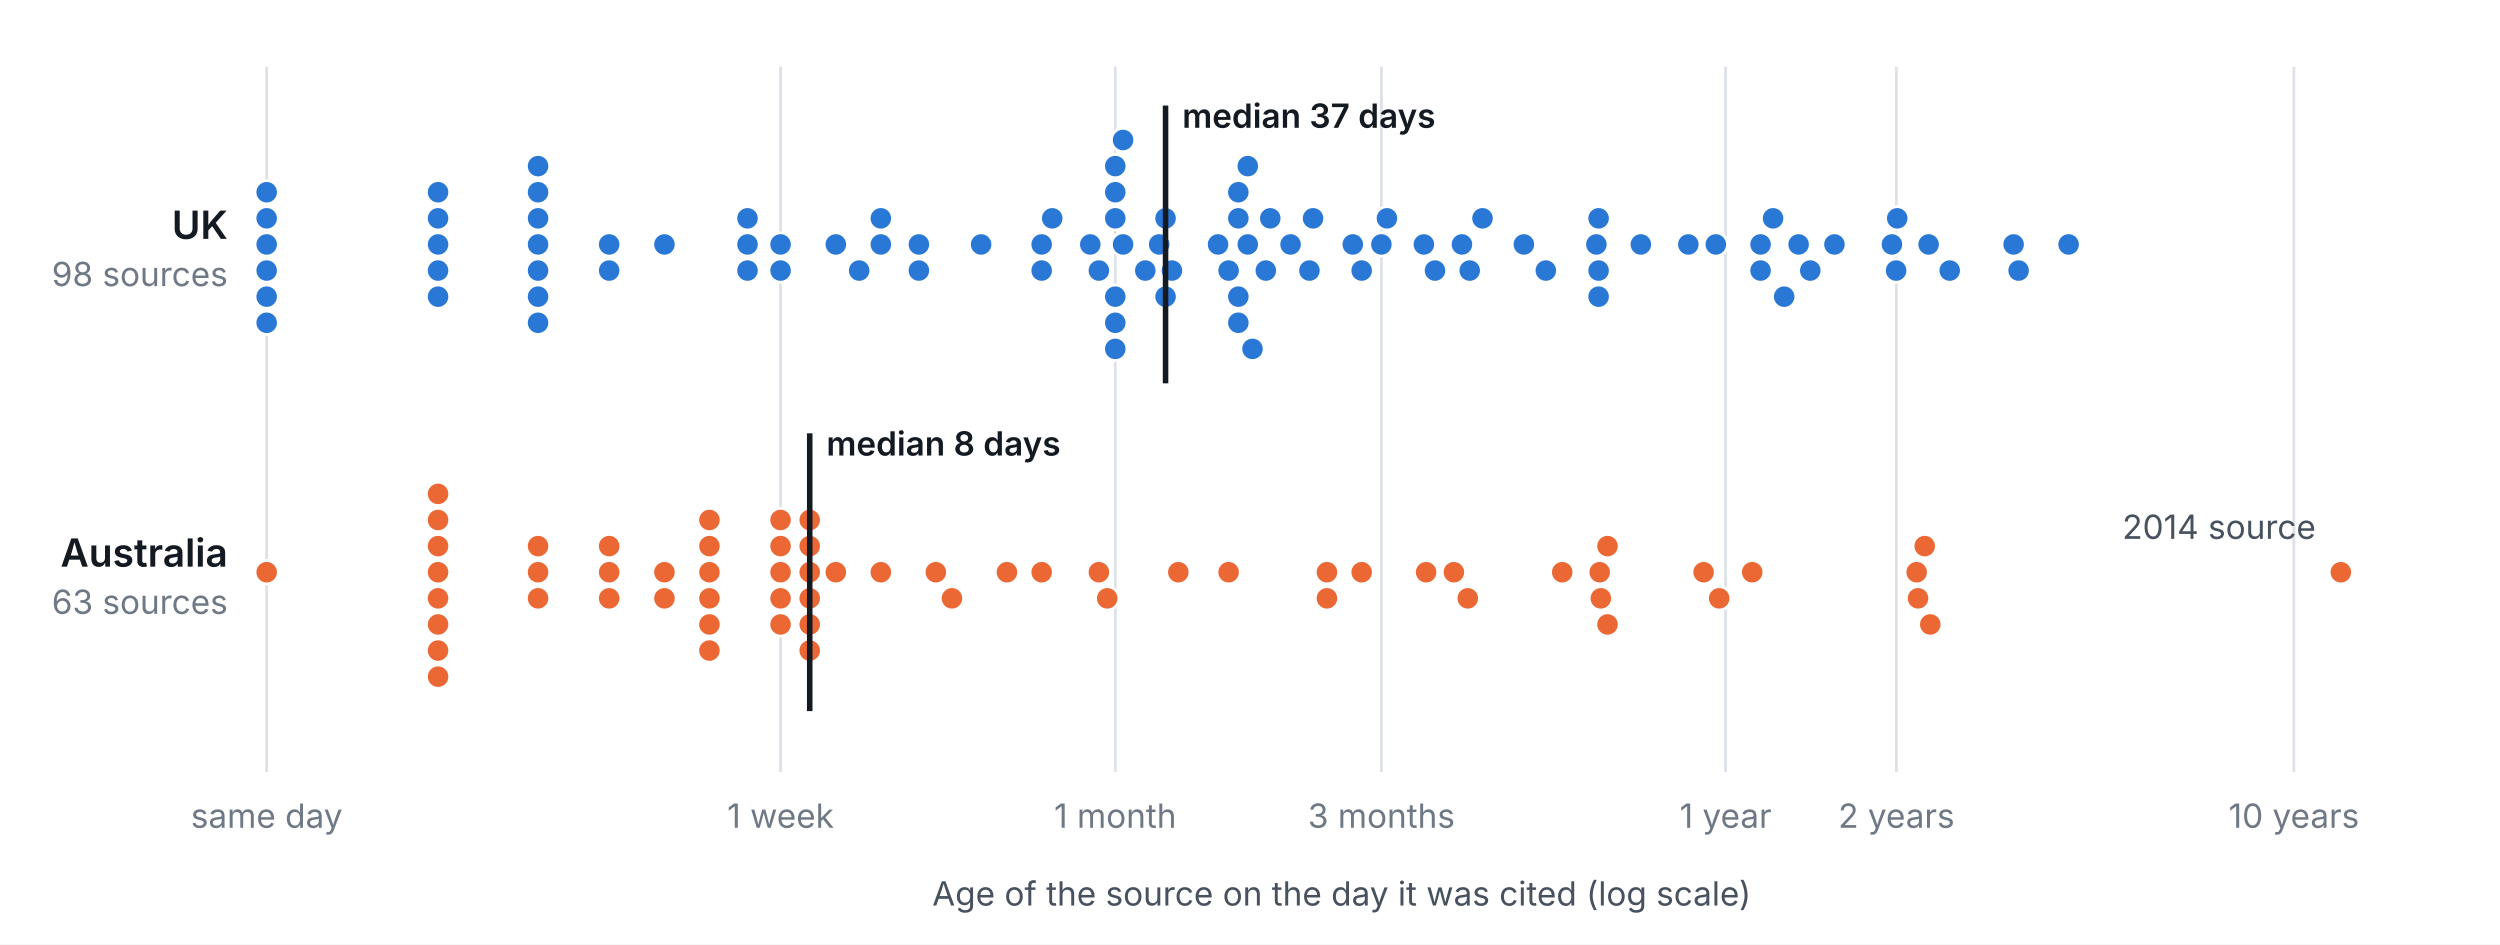
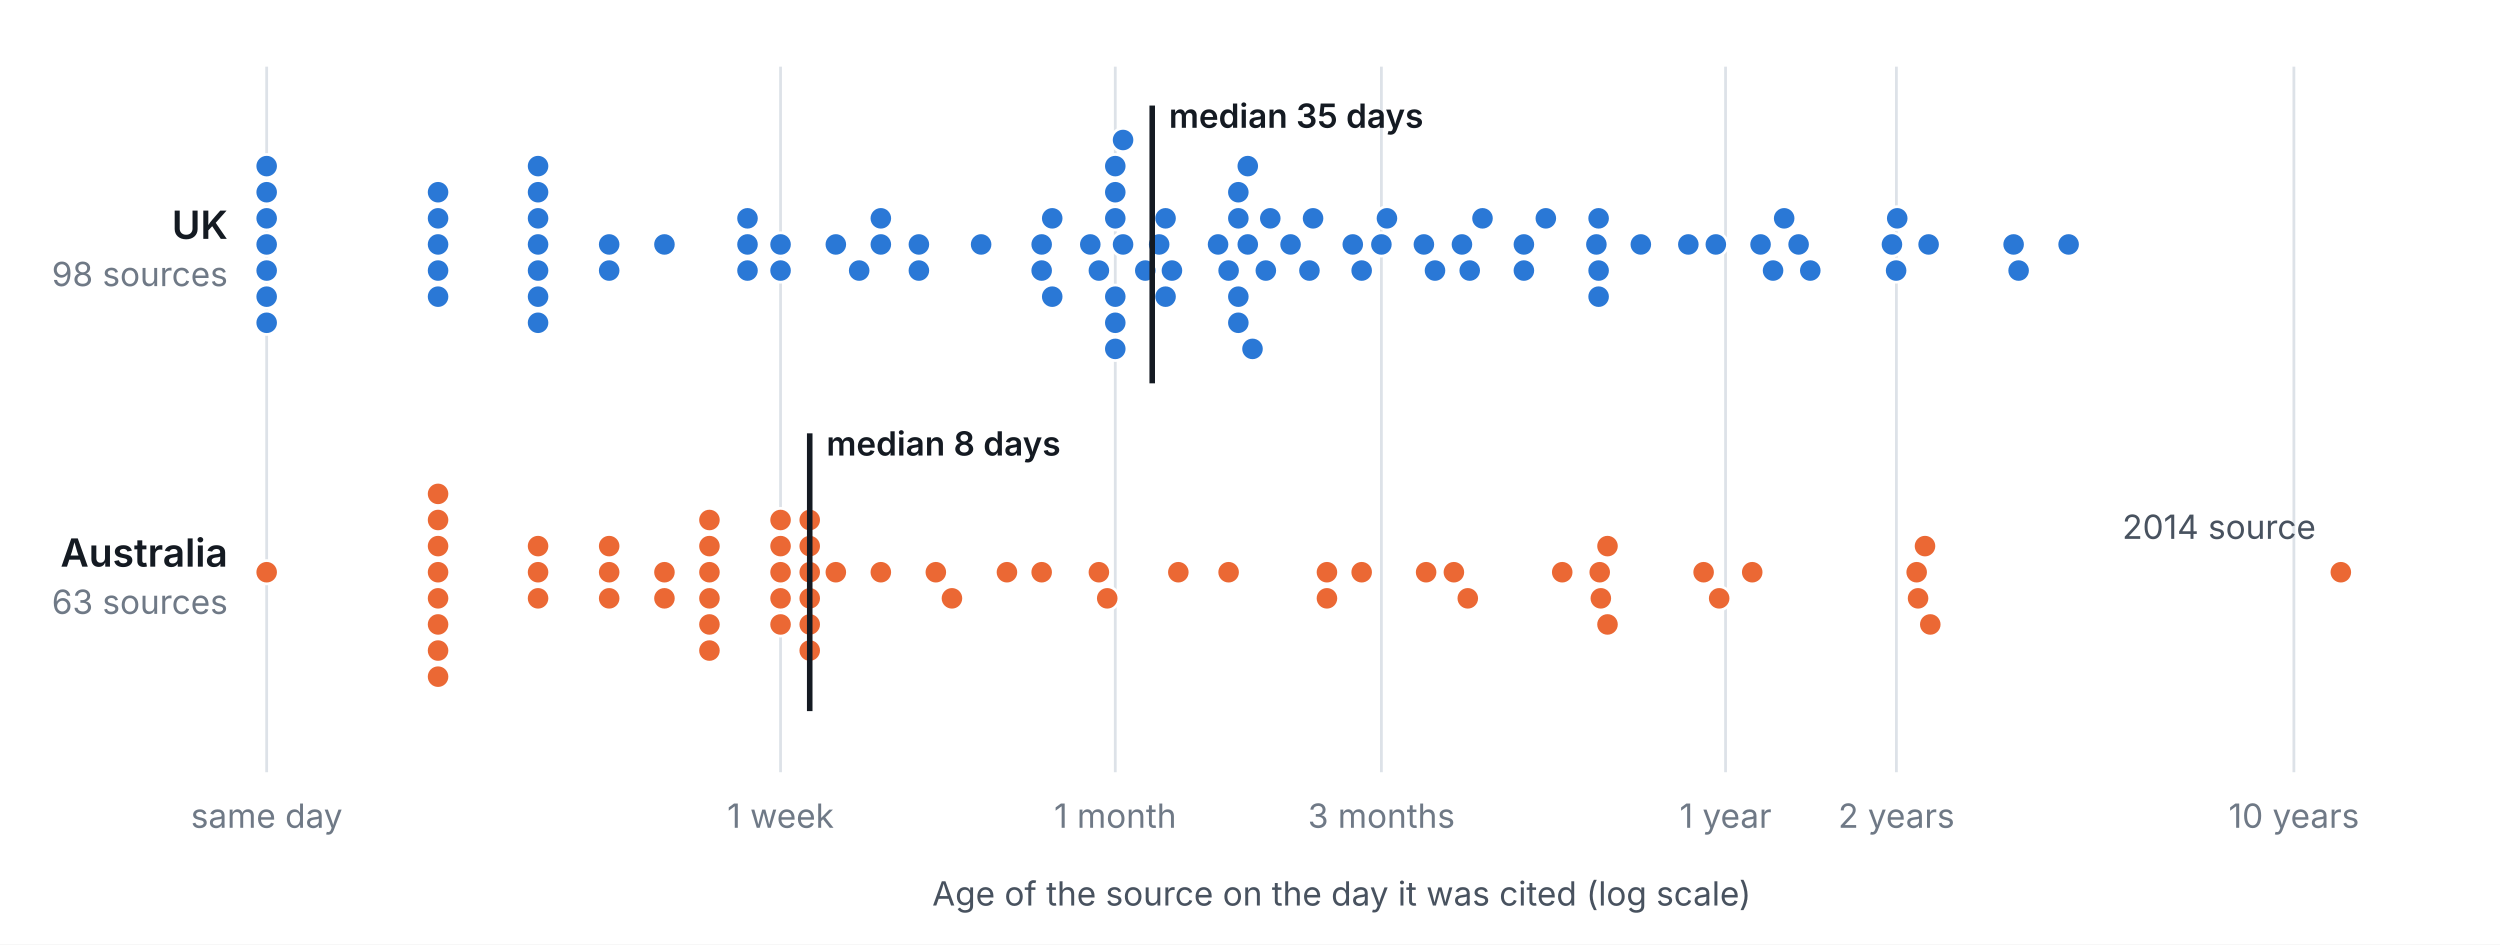
<svg xmlns="http://www.w3.org/2000/svg" viewBox="0 0 900 340" width="900" height="340" font-family="Inter, 'IBM Plex Sans', 'Helvetica Neue', Arial, sans-serif" role="img" aria-label="Dot plot of source age by country">
  <rect width="900" height="340" fill="#ffffff" />
  <line x1="96.0" x2="96.0" y1="24" y2="278" stroke="#dde2e8" />
  <text x="96.0" y="298.0" font-size="12" fill="#6f7986" text-anchor="middle" font-weight="400">same day</text>
  <line x1="281.0" x2="281.0" y1="24" y2="278" stroke="#dde2e8" />
  <text x="281.0" y="298.0" font-size="12" fill="#6f7986" text-anchor="middle" font-weight="400">1 week</text>
  <line x1="401.5" x2="401.5" y1="24" y2="278" stroke="#dde2e8" />
  <text x="401.5" y="298.0" font-size="12" fill="#6f7986" text-anchor="middle" font-weight="400">1 month</text>
  <line x1="497.3" x2="497.3" y1="24" y2="278" stroke="#dde2e8" />
  <text x="497.3" y="298.0" font-size="12" fill="#6f7986" text-anchor="middle" font-weight="400">3 months</text>
  <line x1="621.2" x2="621.2" y1="24" y2="278" stroke="#dde2e8" />
  <text x="621.2" y="298.0" font-size="12" fill="#6f7986" text-anchor="middle" font-weight="400">1 year</text>
  <line x1="682.7" x2="682.7" y1="24" y2="278" stroke="#dde2e8" />
  <text x="682.7" y="298.0" font-size="12" fill="#6f7986" text-anchor="middle" font-weight="400">2 years</text>
  <line x1="825.8" x2="825.8" y1="24" y2="278" stroke="#dde2e8" />
  <text x="825.8" y="298.0" font-size="12" fill="#6f7986" text-anchor="middle" font-weight="400">10 years</text>
  <text x="483.0" y="326.0" font-size="12" fill="#48525f" text-anchor="middle" font-weight="400">Age of the source on the day it was cited (log scale)</text>
  <circle cx="96.0" cy="88.0" r="4.2" fill="#2a78d6" stroke="#ffffff" stroke-width="1" />
  <circle cx="96.0" cy="97.4" r="4.2" fill="#2a78d6" stroke="#ffffff" stroke-width="1" />
  <circle cx="96.0" cy="78.6" r="4.2" fill="#2a78d6" stroke="#ffffff" stroke-width="1" />
  <circle cx="96.0" cy="106.8" r="4.2" fill="#2a78d6" stroke="#ffffff" stroke-width="1" />
  <circle cx="96.0" cy="69.2" r="4.2" fill="#2a78d6" stroke="#ffffff" stroke-width="1" />
  <circle cx="96.0" cy="116.2" r="4.2" fill="#2a78d6" stroke="#ffffff" stroke-width="1" />
+   <circle cx="96.0" cy="59.8" r="4.2" fill="#2a78d6" stroke="#ffffff" stroke-width="1" />
  <circle cx="157.7" cy="88.0" r="4.2" fill="#2a78d6" stroke="#ffffff" stroke-width="1" />
  <circle cx="157.7" cy="97.4" r="4.2" fill="#2a78d6" stroke="#ffffff" stroke-width="1" />
  <circle cx="157.7" cy="78.6" r="4.2" fill="#2a78d6" stroke="#ffffff" stroke-width="1" />
  <circle cx="157.7" cy="106.8" r="4.2" fill="#2a78d6" stroke="#ffffff" stroke-width="1" />
  <circle cx="157.7" cy="69.2" r="4.2" fill="#2a78d6" stroke="#ffffff" stroke-width="1" />
  <circle cx="193.7" cy="88.0" r="4.2" fill="#2a78d6" stroke="#ffffff" stroke-width="1" />
  <circle cx="193.7" cy="97.4" r="4.2" fill="#2a78d6" stroke="#ffffff" stroke-width="1" />
  <circle cx="193.7" cy="78.6" r="4.2" fill="#2a78d6" stroke="#ffffff" stroke-width="1" />
  <circle cx="193.7" cy="106.8" r="4.2" fill="#2a78d6" stroke="#ffffff" stroke-width="1" />
  <circle cx="193.7" cy="69.2" r="4.2" fill="#2a78d6" stroke="#ffffff" stroke-width="1" />
  <circle cx="193.7" cy="116.2" r="4.2" fill="#2a78d6" stroke="#ffffff" stroke-width="1" />
  <circle cx="193.7" cy="59.8" r="4.2" fill="#2a78d6" stroke="#ffffff" stroke-width="1" />
  <circle cx="219.3" cy="88.0" r="4.2" fill="#2a78d6" stroke="#ffffff" stroke-width="1" />
  <circle cx="219.3" cy="97.4" r="4.2" fill="#2a78d6" stroke="#ffffff" stroke-width="1" />
  <circle cx="239.2" cy="88.0" r="4.2" fill="#2a78d6" stroke="#ffffff" stroke-width="1" />
  <circle cx="269.1" cy="88.0" r="4.2" fill="#2a78d6" stroke="#ffffff" stroke-width="1" />
  <circle cx="269.1" cy="97.4" r="4.2" fill="#2a78d6" stroke="#ffffff" stroke-width="1" />
  <circle cx="269.1" cy="78.6" r="4.2" fill="#2a78d6" stroke="#ffffff" stroke-width="1" />
  <circle cx="281.0" cy="88.0" r="4.2" fill="#2a78d6" stroke="#ffffff" stroke-width="1" />
  <circle cx="281.0" cy="97.4" r="4.2" fill="#2a78d6" stroke="#ffffff" stroke-width="1" />
  <circle cx="300.9" cy="88.0" r="4.2" fill="#2a78d6" stroke="#ffffff" stroke-width="1" />
  <circle cx="309.3" cy="97.4" r="4.2" fill="#2a78d6" stroke="#ffffff" stroke-width="1" />
  <circle cx="317.1" cy="88.0" r="4.2" fill="#2a78d6" stroke="#ffffff" stroke-width="1" />
  <circle cx="317.1" cy="78.6" r="4.2" fill="#2a78d6" stroke="#ffffff" stroke-width="1" />
  <circle cx="330.8" cy="88.0" r="4.2" fill="#2a78d6" stroke="#ffffff" stroke-width="1" />
  <circle cx="330.8" cy="97.4" r="4.2" fill="#2a78d6" stroke="#ffffff" stroke-width="1" />
  <circle cx="353.2" cy="88.0" r="4.2" fill="#2a78d6" stroke="#ffffff" stroke-width="1" />
  <circle cx="375.0" cy="88.0" r="4.2" fill="#2a78d6" stroke="#ffffff" stroke-width="1" />
  <circle cx="375.0" cy="97.4" r="4.2" fill="#2a78d6" stroke="#ffffff" stroke-width="1" />
  <circle cx="378.8" cy="78.6" r="4.2" fill="#2a78d6" stroke="#ffffff" stroke-width="1" />
+   <circle cx="378.8" cy="106.8" r="4.2" fill="#2a78d6" stroke="#ffffff" stroke-width="1" />
  <circle cx="392.5" cy="88.0" r="4.2" fill="#2a78d6" stroke="#ffffff" stroke-width="1" />
  <circle cx="395.6" cy="97.4" r="4.2" fill="#2a78d6" stroke="#ffffff" stroke-width="1" />
  <circle cx="401.5" cy="78.6" r="4.2" fill="#2a78d6" stroke="#ffffff" stroke-width="1" />
  <circle cx="401.5" cy="106.8" r="4.2" fill="#2a78d6" stroke="#ffffff" stroke-width="1" />
  <circle cx="401.5" cy="69.2" r="4.2" fill="#2a78d6" stroke="#ffffff" stroke-width="1" />
  <circle cx="401.5" cy="116.2" r="4.2" fill="#2a78d6" stroke="#ffffff" stroke-width="1" />
  <circle cx="401.5" cy="59.8" r="4.2" fill="#2a78d6" stroke="#ffffff" stroke-width="1" />
  <circle cx="401.5" cy="125.6" r="4.2" fill="#2a78d6" stroke="#ffffff" stroke-width="1" />
  <circle cx="404.3" cy="88.0" r="4.2" fill="#2a78d6" stroke="#ffffff" stroke-width="1" />
  <circle cx="404.3" cy="50.4" r="4.2" fill="#2a78d6" stroke="#ffffff" stroke-width="1" />
  <circle cx="412.3" cy="97.4" r="4.2" fill="#2a78d6" stroke="#ffffff" stroke-width="1" />
  <circle cx="417.3" cy="88.0" r="4.2" fill="#2a78d6" stroke="#ffffff" stroke-width="1" />
  <circle cx="419.6" cy="78.6" r="4.2" fill="#2a78d6" stroke="#ffffff" stroke-width="1" />
  <circle cx="419.6" cy="106.8" r="4.2" fill="#2a78d6" stroke="#ffffff" stroke-width="1" />
  <circle cx="421.9" cy="97.4" r="4.2" fill="#2a78d6" stroke="#ffffff" stroke-width="1" />
  <circle cx="438.5" cy="88.0" r="4.2" fill="#2a78d6" stroke="#ffffff" stroke-width="1" />
  <circle cx="442.3" cy="97.4" r="4.2" fill="#2a78d6" stroke="#ffffff" stroke-width="1" />
  <circle cx="445.8" cy="78.6" r="4.2" fill="#2a78d6" stroke="#ffffff" stroke-width="1" />
  <circle cx="445.8" cy="106.8" r="4.2" fill="#2a78d6" stroke="#ffffff" stroke-width="1" />
  <circle cx="445.8" cy="69.2" r="4.2" fill="#2a78d6" stroke="#ffffff" stroke-width="1" />
  <circle cx="445.8" cy="116.2" r="4.2" fill="#2a78d6" stroke="#ffffff" stroke-width="1" />
  <circle cx="449.2" cy="88.0" r="4.2" fill="#2a78d6" stroke="#ffffff" stroke-width="1" />
  <circle cx="449.2" cy="59.8" r="4.2" fill="#2a78d6" stroke="#ffffff" stroke-width="1" />
  <circle cx="450.9" cy="125.6" r="4.2" fill="#2a78d6" stroke="#ffffff" stroke-width="1" />
  <circle cx="455.7" cy="97.4" r="4.2" fill="#2a78d6" stroke="#ffffff" stroke-width="1" />
  <circle cx="457.3" cy="78.6" r="4.2" fill="#2a78d6" stroke="#ffffff" stroke-width="1" />
  <circle cx="464.6" cy="88.0" r="4.2" fill="#2a78d6" stroke="#ffffff" stroke-width="1" />
  <circle cx="471.4" cy="97.4" r="4.2" fill="#2a78d6" stroke="#ffffff" stroke-width="1" />
  <circle cx="472.7" cy="78.6" r="4.2" fill="#2a78d6" stroke="#ffffff" stroke-width="1" />
  <circle cx="487.0" cy="88.0" r="4.2" fill="#2a78d6" stroke="#ffffff" stroke-width="1" />
  <circle cx="490.2" cy="97.4" r="4.2" fill="#2a78d6" stroke="#ffffff" stroke-width="1" />
  <circle cx="497.3" cy="88.0" r="4.2" fill="#2a78d6" stroke="#ffffff" stroke-width="1" />
  <circle cx="499.3" cy="78.6" r="4.2" fill="#2a78d6" stroke="#ffffff" stroke-width="1" />
  <circle cx="512.6" cy="88.0" r="4.2" fill="#2a78d6" stroke="#ffffff" stroke-width="1" />
  <circle cx="516.6" cy="97.4" r="4.2" fill="#2a78d6" stroke="#ffffff" stroke-width="1" />
  <circle cx="526.3" cy="88.0" r="4.2" fill="#2a78d6" stroke="#ffffff" stroke-width="1" />
  <circle cx="529.1" cy="97.4" r="4.2" fill="#2a78d6" stroke="#ffffff" stroke-width="1" />
  <circle cx="533.7" cy="78.6" r="4.2" fill="#2a78d6" stroke="#ffffff" stroke-width="1" />
  <circle cx="548.6" cy="88.0" r="4.2" fill="#2a78d6" stroke="#ffffff" stroke-width="1" />
-   <circle cx="556.5" cy="97.4" r="4.2" fill="#2a78d6" stroke="#ffffff" stroke-width="1" />
+   <circle cx="548.6" cy="97.4" r="4.2" fill="#2a78d6" stroke="#ffffff" stroke-width="1" />
+   <circle cx="556.5" cy="78.6" r="4.2" fill="#2a78d6" stroke="#ffffff" stroke-width="1" />
  <circle cx="574.7" cy="88.0" r="4.2" fill="#2a78d6" stroke="#ffffff" stroke-width="1" />
  <circle cx="575.5" cy="97.4" r="4.2" fill="#2a78d6" stroke="#ffffff" stroke-width="1" />
  <circle cx="575.5" cy="78.6" r="4.2" fill="#2a78d6" stroke="#ffffff" stroke-width="1" />
  <circle cx="575.5" cy="106.8" r="4.2" fill="#2a78d6" stroke="#ffffff" stroke-width="1" />
  <circle cx="590.7" cy="88.0" r="4.2" fill="#2a78d6" stroke="#ffffff" stroke-width="1" />
  <circle cx="607.8" cy="88.0" r="4.2" fill="#2a78d6" stroke="#ffffff" stroke-width="1" />
  <circle cx="617.7" cy="88.0" r="4.2" fill="#2a78d6" stroke="#ffffff" stroke-width="1" />
  <circle cx="633.8" cy="88.0" r="4.2" fill="#2a78d6" stroke="#ffffff" stroke-width="1" />
-   <circle cx="633.8" cy="97.4" r="4.2" fill="#2a78d6" stroke="#ffffff" stroke-width="1" />
-   <circle cx="638.3" cy="78.6" r="4.2" fill="#2a78d6" stroke="#ffffff" stroke-width="1" />
-   <circle cx="642.3" cy="106.8" r="4.2" fill="#2a78d6" stroke="#ffffff" stroke-width="1" />
+   <circle cx="638.3" cy="97.4" r="4.2" fill="#2a78d6" stroke="#ffffff" stroke-width="1" />
+   <circle cx="642.3" cy="78.6" r="4.2" fill="#2a78d6" stroke="#ffffff" stroke-width="1" />
  <circle cx="647.5" cy="88.0" r="4.2" fill="#2a78d6" stroke="#ffffff" stroke-width="1" />
  <circle cx="651.7" cy="97.4" r="4.2" fill="#2a78d6" stroke="#ffffff" stroke-width="1" />
-   <circle cx="660.4" cy="88.0" r="4.2" fill="#2a78d6" stroke="#ffffff" stroke-width="1" />
  <circle cx="681.1" cy="88.0" r="4.2" fill="#2a78d6" stroke="#ffffff" stroke-width="1" />
  <circle cx="682.6" cy="97.4" r="4.2" fill="#2a78d6" stroke="#ffffff" stroke-width="1" />
  <circle cx="683.0" cy="78.6" r="4.2" fill="#2a78d6" stroke="#ffffff" stroke-width="1" />
  <circle cx="694.3" cy="88.0" r="4.2" fill="#2a78d6" stroke="#ffffff" stroke-width="1" />
-   <circle cx="701.9" cy="97.4" r="4.2" fill="#2a78d6" stroke="#ffffff" stroke-width="1" />
  <circle cx="724.9" cy="88.0" r="4.2" fill="#2a78d6" stroke="#ffffff" stroke-width="1" />
  <circle cx="726.7" cy="97.4" r="4.2" fill="#2a78d6" stroke="#ffffff" stroke-width="1" />
  <circle cx="744.7" cy="88.0" r="4.2" fill="#2a78d6" stroke="#ffffff" stroke-width="1" />
-   <line x1="419.6" x2="419.6" y1="38" y2="138" stroke="#141a22" stroke-width="2" />
-   <text x="425.6" y="46.0" font-size="12" fill="#141a22" text-anchor="start" font-weight="600">median 37 days</text>
+   <line x1="414.8" x2="414.8" y1="38" y2="138" stroke="#141a22" stroke-width="2" />
+   <text x="420.8" y="46.0" font-size="12" fill="#141a22" text-anchor="start" font-weight="600">median 35 days</text>
  <text x="82.0" y="86.0" font-size="14" fill="#141a22" text-anchor="end" font-weight="600">UK</text>
  <text x="82.0" y="103.0" font-size="12" fill="#6f7986" text-anchor="end" font-weight="400">98 sources</text>
  <circle cx="96.0" cy="206.0" r="4.2" fill="#eb6834" stroke="#ffffff" stroke-width="1" />
  <circle cx="157.7" cy="206.0" r="4.2" fill="#eb6834" stroke="#ffffff" stroke-width="1" />
  <circle cx="157.7" cy="215.4" r="4.2" fill="#eb6834" stroke="#ffffff" stroke-width="1" />
  <circle cx="157.7" cy="196.6" r="4.2" fill="#eb6834" stroke="#ffffff" stroke-width="1" />
  <circle cx="157.7" cy="224.8" r="4.2" fill="#eb6834" stroke="#ffffff" stroke-width="1" />
  <circle cx="157.7" cy="187.2" r="4.2" fill="#eb6834" stroke="#ffffff" stroke-width="1" />
  <circle cx="157.7" cy="234.2" r="4.2" fill="#eb6834" stroke="#ffffff" stroke-width="1" />
  <circle cx="157.7" cy="177.8" r="4.2" fill="#eb6834" stroke="#ffffff" stroke-width="1" />
  <circle cx="157.7" cy="243.6" r="4.2" fill="#eb6834" stroke="#ffffff" stroke-width="1" />
  <circle cx="193.7" cy="206.0" r="4.2" fill="#eb6834" stroke="#ffffff" stroke-width="1" />
  <circle cx="193.7" cy="215.4" r="4.2" fill="#eb6834" stroke="#ffffff" stroke-width="1" />
  <circle cx="193.7" cy="196.6" r="4.2" fill="#eb6834" stroke="#ffffff" stroke-width="1" />
  <circle cx="219.3" cy="206.0" r="4.2" fill="#eb6834" stroke="#ffffff" stroke-width="1" />
  <circle cx="219.3" cy="215.4" r="4.2" fill="#eb6834" stroke="#ffffff" stroke-width="1" />
  <circle cx="219.3" cy="196.6" r="4.2" fill="#eb6834" stroke="#ffffff" stroke-width="1" />
  <circle cx="239.2" cy="206.0" r="4.2" fill="#eb6834" stroke="#ffffff" stroke-width="1" />
  <circle cx="239.2" cy="215.4" r="4.2" fill="#eb6834" stroke="#ffffff" stroke-width="1" />
  <circle cx="255.4" cy="206.0" r="4.2" fill="#eb6834" stroke="#ffffff" stroke-width="1" />
  <circle cx="255.4" cy="215.4" r="4.2" fill="#eb6834" stroke="#ffffff" stroke-width="1" />
  <circle cx="255.4" cy="196.6" r="4.2" fill="#eb6834" stroke="#ffffff" stroke-width="1" />
  <circle cx="255.4" cy="224.8" r="4.2" fill="#eb6834" stroke="#ffffff" stroke-width="1" />
  <circle cx="255.4" cy="187.2" r="4.2" fill="#eb6834" stroke="#ffffff" stroke-width="1" />
  <circle cx="255.4" cy="234.2" r="4.2" fill="#eb6834" stroke="#ffffff" stroke-width="1" />
  <circle cx="281.0" cy="206.0" r="4.2" fill="#eb6834" stroke="#ffffff" stroke-width="1" />
  <circle cx="281.0" cy="215.4" r="4.2" fill="#eb6834" stroke="#ffffff" stroke-width="1" />
  <circle cx="281.0" cy="196.6" r="4.2" fill="#eb6834" stroke="#ffffff" stroke-width="1" />
  <circle cx="281.0" cy="224.8" r="4.2" fill="#eb6834" stroke="#ffffff" stroke-width="1" />
  <circle cx="281.0" cy="187.2" r="4.2" fill="#eb6834" stroke="#ffffff" stroke-width="1" />
  <circle cx="291.5" cy="206.0" r="4.2" fill="#eb6834" stroke="#ffffff" stroke-width="1" />
  <circle cx="291.5" cy="215.4" r="4.2" fill="#eb6834" stroke="#ffffff" stroke-width="1" />
  <circle cx="291.5" cy="196.6" r="4.2" fill="#eb6834" stroke="#ffffff" stroke-width="1" />
  <circle cx="291.5" cy="224.8" r="4.2" fill="#eb6834" stroke="#ffffff" stroke-width="1" />
  <circle cx="291.5" cy="187.2" r="4.2" fill="#eb6834" stroke="#ffffff" stroke-width="1" />
  <circle cx="291.5" cy="234.2" r="4.2" fill="#eb6834" stroke="#ffffff" stroke-width="1" />
  <circle cx="300.9" cy="206.0" r="4.2" fill="#eb6834" stroke="#ffffff" stroke-width="1" />
  <circle cx="317.1" cy="206.0" r="4.2" fill="#eb6834" stroke="#ffffff" stroke-width="1" />
  <circle cx="336.9" cy="206.0" r="4.2" fill="#eb6834" stroke="#ffffff" stroke-width="1" />
  <circle cx="342.7" cy="215.4" r="4.2" fill="#eb6834" stroke="#ffffff" stroke-width="1" />
  <circle cx="362.5" cy="206.0" r="4.2" fill="#eb6834" stroke="#ffffff" stroke-width="1" />
  <circle cx="375.0" cy="206.0" r="4.2" fill="#eb6834" stroke="#ffffff" stroke-width="1" />
  <circle cx="395.6" cy="206.0" r="4.2" fill="#eb6834" stroke="#ffffff" stroke-width="1" />
  <circle cx="398.6" cy="215.4" r="4.2" fill="#eb6834" stroke="#ffffff" stroke-width="1" />
  <circle cx="424.2" cy="206.0" r="4.2" fill="#eb6834" stroke="#ffffff" stroke-width="1" />
  <circle cx="442.3" cy="206.0" r="4.2" fill="#eb6834" stroke="#ffffff" stroke-width="1" />
  <circle cx="477.7" cy="206.0" r="4.2" fill="#eb6834" stroke="#ffffff" stroke-width="1" />
  <circle cx="477.7" cy="215.4" r="4.2" fill="#eb6834" stroke="#ffffff" stroke-width="1" />
  <circle cx="490.2" cy="206.0" r="4.2" fill="#eb6834" stroke="#ffffff" stroke-width="1" />
  <circle cx="513.4" cy="206.0" r="4.2" fill="#eb6834" stroke="#ffffff" stroke-width="1" />
  <circle cx="523.4" cy="206.0" r="4.2" fill="#eb6834" stroke="#ffffff" stroke-width="1" />
  <circle cx="528.4" cy="215.4" r="4.2" fill="#eb6834" stroke="#ffffff" stroke-width="1" />
  <circle cx="562.4" cy="206.0" r="4.2" fill="#eb6834" stroke="#ffffff" stroke-width="1" />
  <circle cx="575.9" cy="206.0" r="4.2" fill="#eb6834" stroke="#ffffff" stroke-width="1" />
  <circle cx="576.3" cy="215.4" r="4.2" fill="#eb6834" stroke="#ffffff" stroke-width="1" />
  <circle cx="578.7" cy="196.6" r="4.2" fill="#eb6834" stroke="#ffffff" stroke-width="1" />
  <circle cx="578.7" cy="224.8" r="4.2" fill="#eb6834" stroke="#ffffff" stroke-width="1" />
  <circle cx="613.3" cy="206.0" r="4.2" fill="#eb6834" stroke="#ffffff" stroke-width="1" />
  <circle cx="618.9" cy="215.4" r="4.2" fill="#eb6834" stroke="#ffffff" stroke-width="1" />
  <circle cx="630.8" cy="206.0" r="4.2" fill="#eb6834" stroke="#ffffff" stroke-width="1" />
  <circle cx="690.0" cy="206.0" r="4.2" fill="#eb6834" stroke="#ffffff" stroke-width="1" />
  <circle cx="690.5" cy="215.4" r="4.2" fill="#eb6834" stroke="#ffffff" stroke-width="1" />
-   <circle cx="692.9" cy="196.6" r="4.2" fill="#eb6834" stroke="#ffffff" stroke-width="1" />
+   <circle cx="693.0" cy="196.6" r="4.2" fill="#eb6834" stroke="#ffffff" stroke-width="1" />
  <circle cx="694.9" cy="224.8" r="4.2" fill="#eb6834" stroke="#ffffff" stroke-width="1" />
  <circle cx="842.7" cy="206.0" r="4.2" fill="#eb6834" stroke="#ffffff" stroke-width="1" />
  <line x1="291.5" x2="291.5" y1="156" y2="256" stroke="#141a22" stroke-width="2" />
  <text x="297.5" y="164.0" font-size="12" fill="#141a22" text-anchor="start" font-weight="600">median 8 days</text>
  <text x="82.0" y="204.0" font-size="14" fill="#141a22" text-anchor="end" font-weight="600">Australia</text>
  <text x="82.0" y="221.0" font-size="12" fill="#6f7986" text-anchor="end" font-weight="400">63 sources</text>
  <text x="833.7" y="194.0" font-size="12" fill="#48525f" text-anchor="end" font-weight="400">2014 source</text>
</svg>
